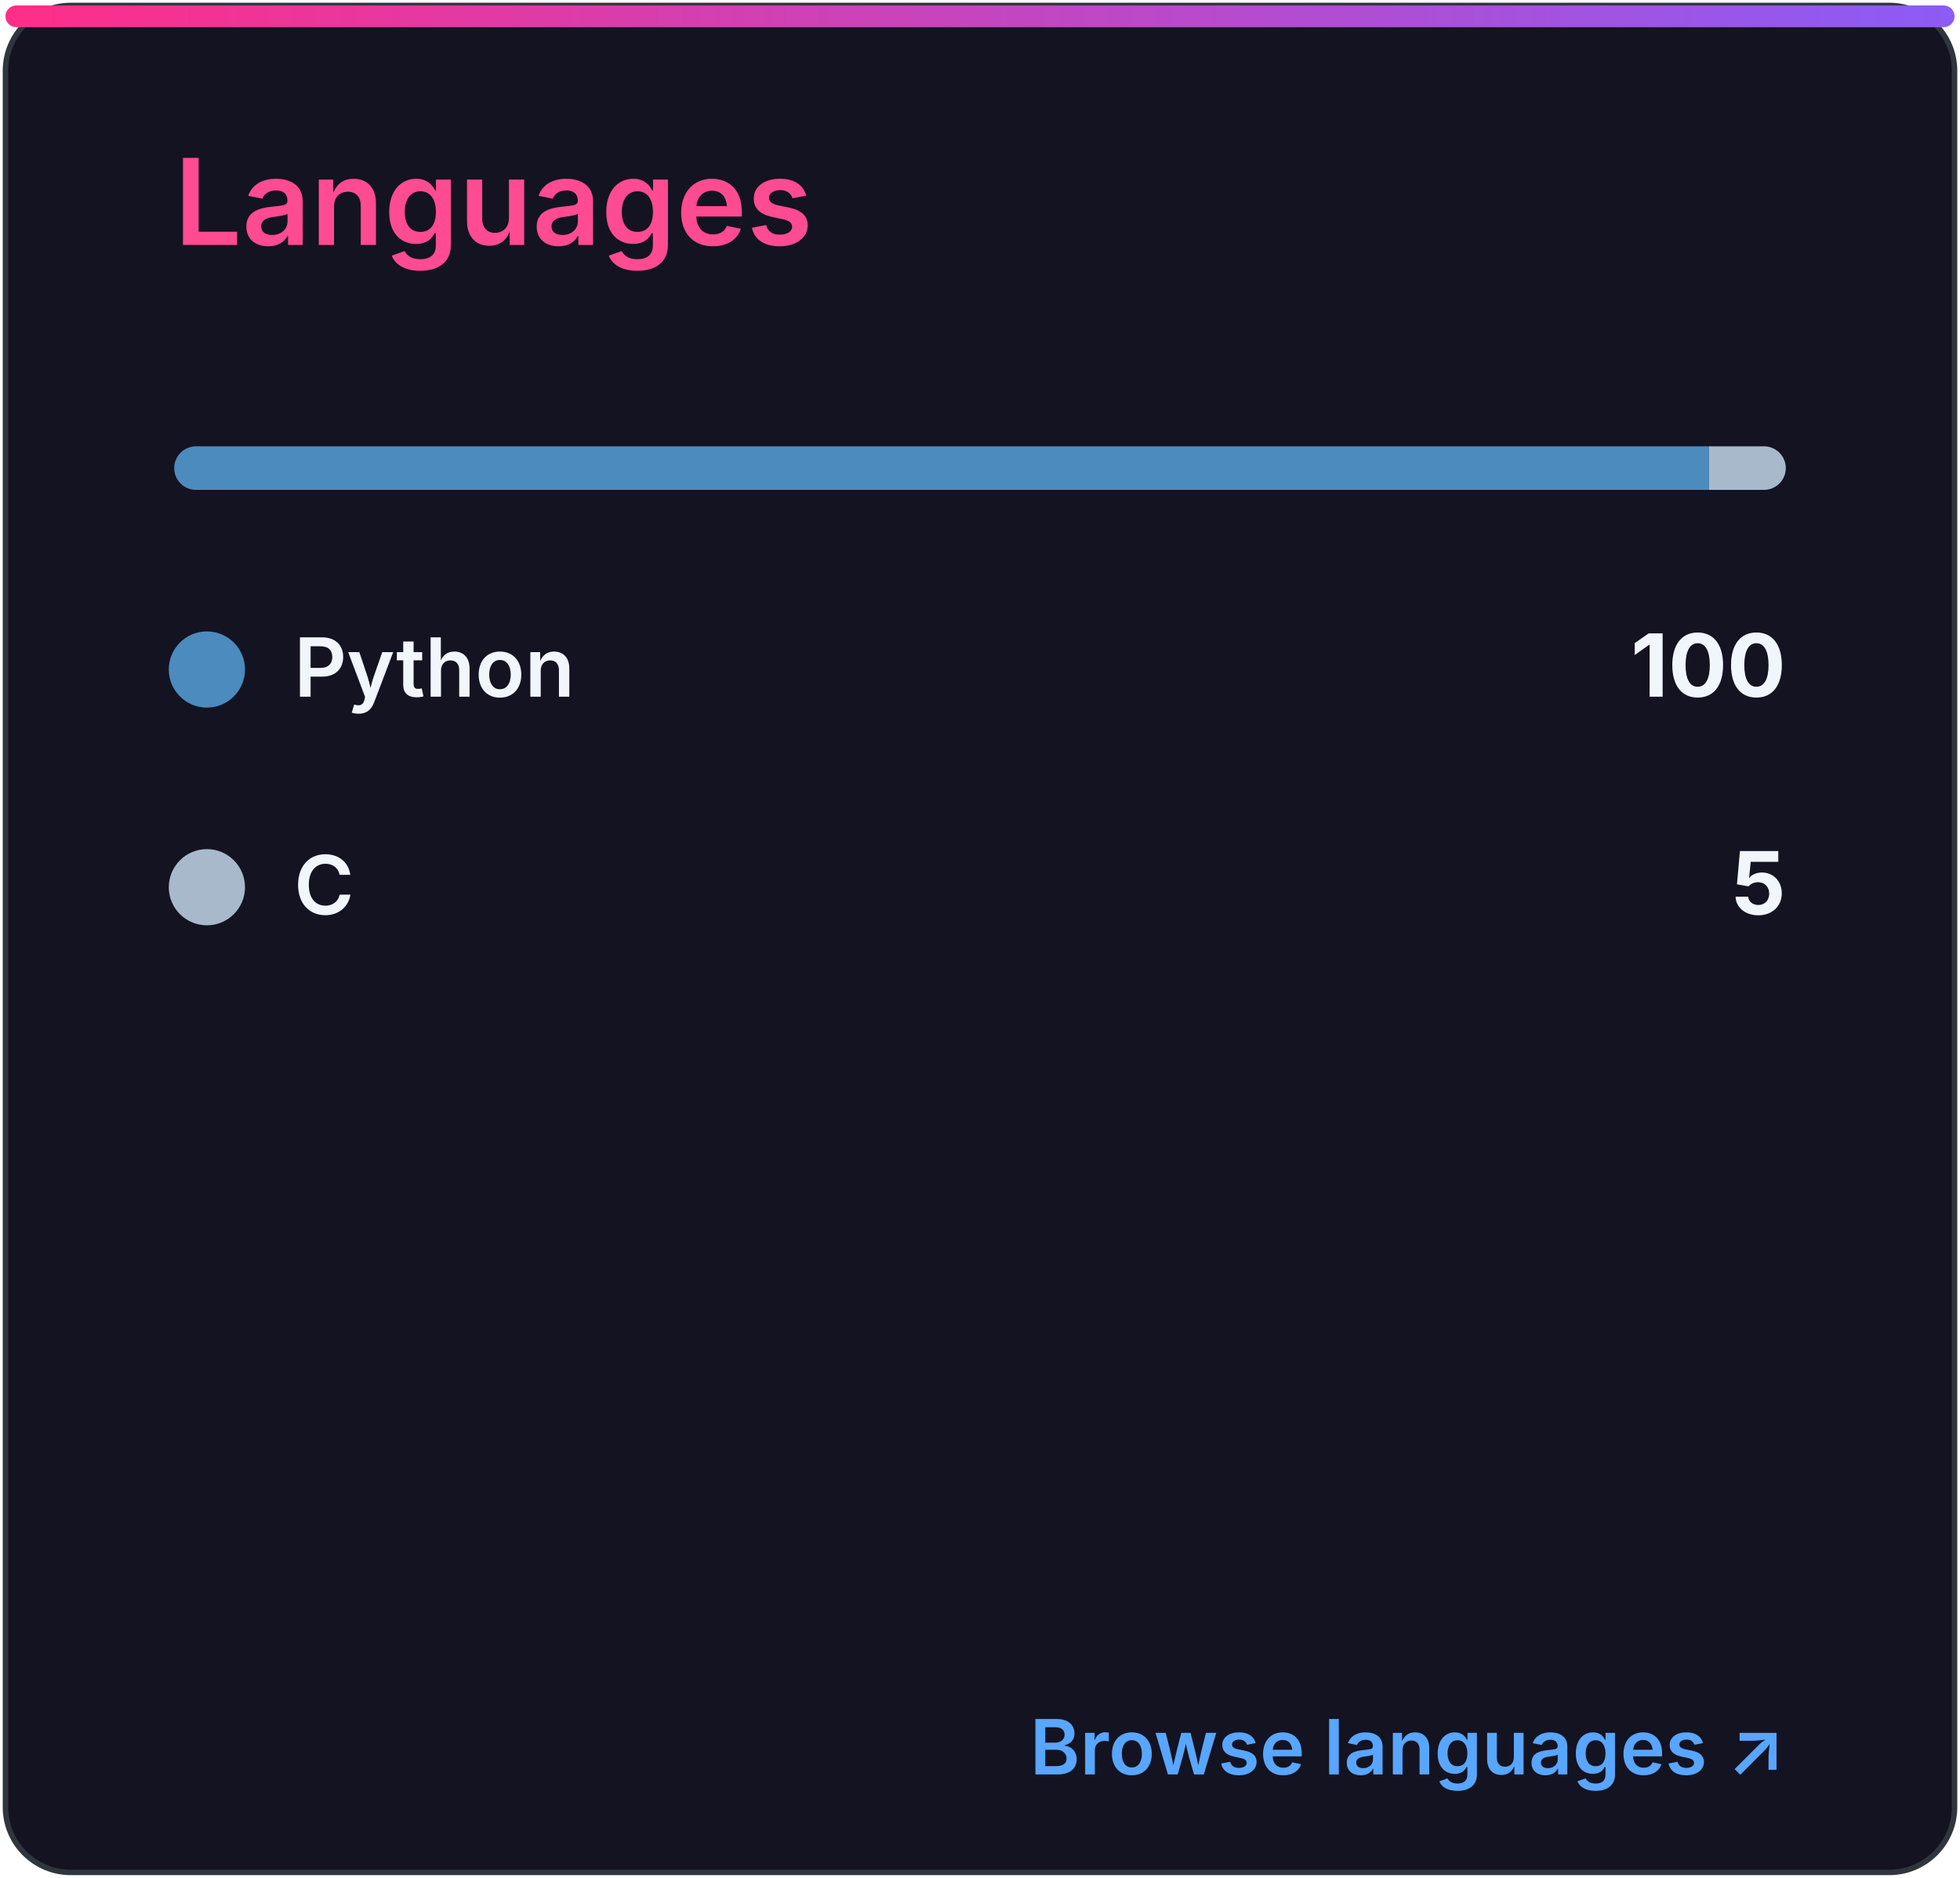
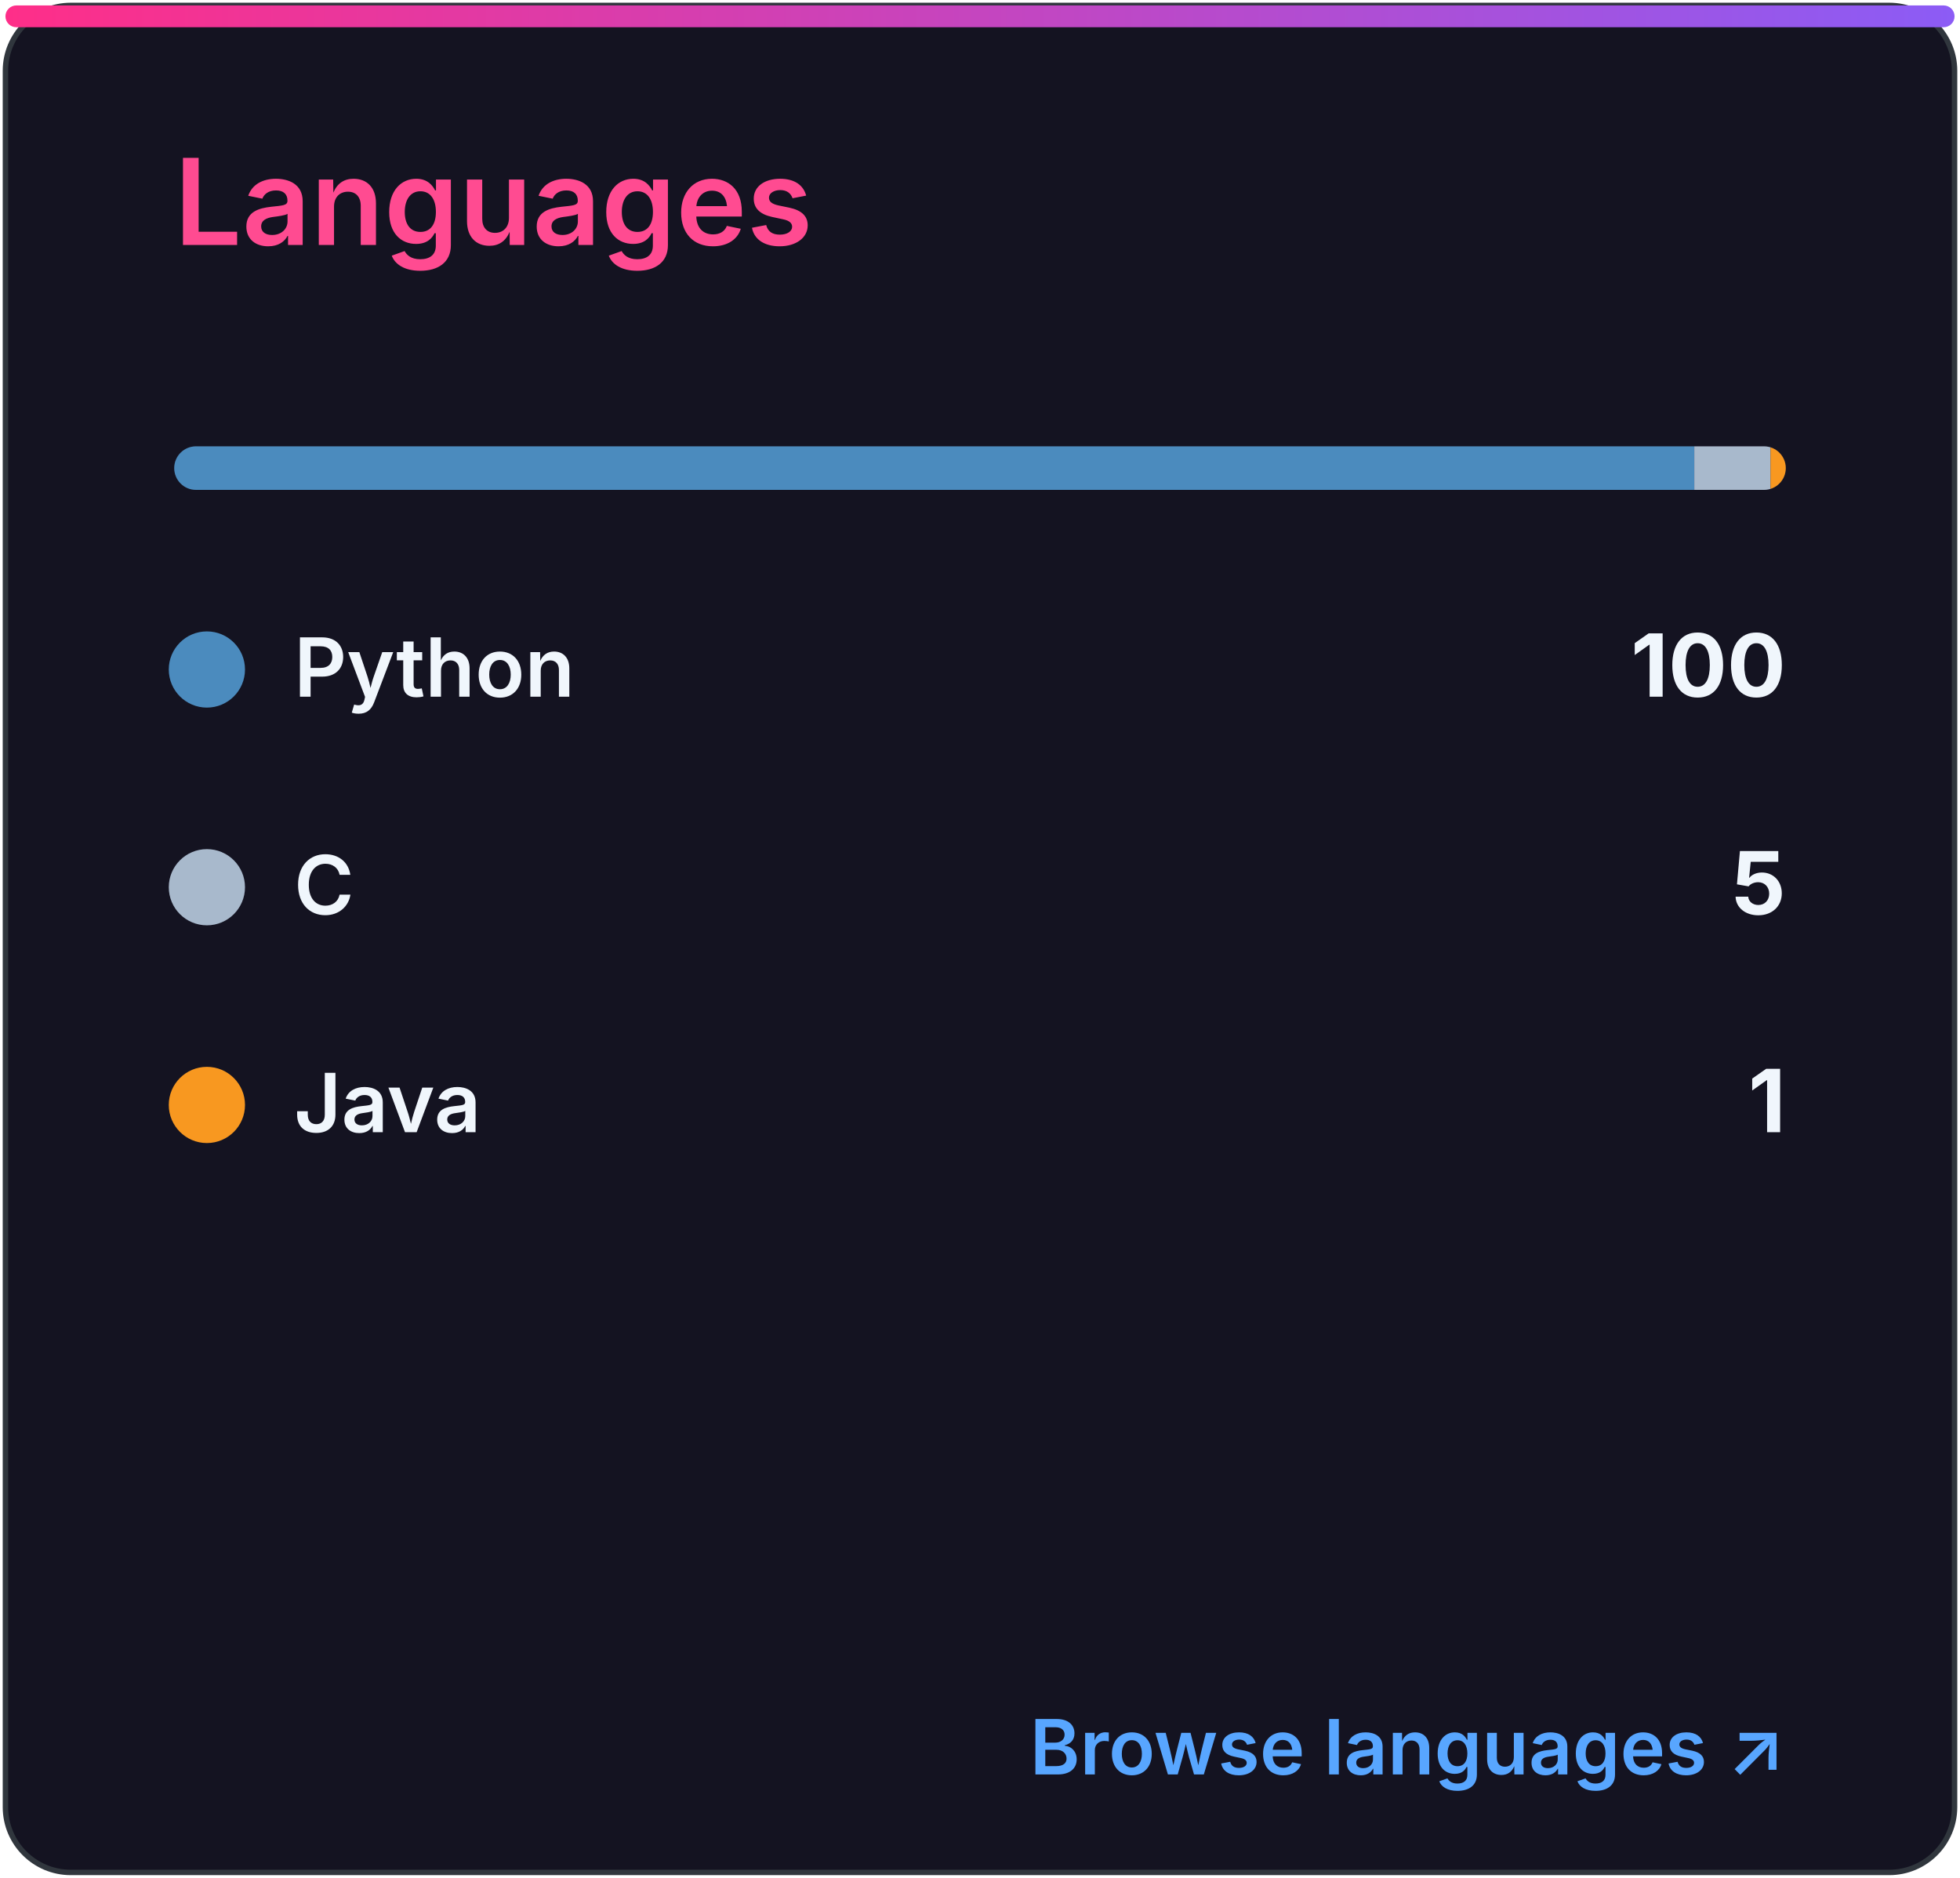
<svg xmlns="http://www.w3.org/2000/svg" width="360" height="345" viewBox="0 0 360 345" role="img" aria-labelledby="title desc">
  <defs>
    <linearGradient id="accent" x1="0" x2="1">
      <stop stop-color="#ff2e88" />
      <stop offset="1" stop-color="#8b5cf6" />
    </linearGradient>
    <clipPath id="bar">
      <rect x="32" y="82" width="296" height="8" rx="4" />
    </clipPath>
    <style>
.heading{font:600 22px -apple-system,BlinkMacSystemFont,'Segoe UI',sans-serif;fill:#ff4b91}
.eyebrow{font:600 10px -apple-system,BlinkMacSystemFont,'Segoe UI',sans-serif;letter-spacing:1.2px;fill:#8b949e}
.total{font:700 52px -apple-system,BlinkMacSystemFont,'Segoe UI',sans-serif;fill:#f0f6fc}
.metric{font:600 15px -apple-system,BlinkMacSystemFont,'Segoe UI',sans-serif;fill:#f0f6fc}
.count{font:700 16px -apple-system,BlinkMacSystemFont,'Segoe UI',sans-serif;fill:#f0f6fc}
.muted{font:500 13px -apple-system,BlinkMacSystemFont,'Segoe UI',sans-serif;fill:#8b949e}
.language{font:700 31px -apple-system,BlinkMacSystemFont,'Segoe UI',sans-serif;fill:#f0f6fc}
.link{font:600 14px -apple-system,BlinkMacSystemFont,'Segoe UI',sans-serif;fill:#58a6ff}
</style>
  </defs>
  <rect x="1" y="1" width="358" height="343" rx="12" fill="#141321" stroke="#30363d" />
  <rect x="1" y="1" width="358" height="4" rx="2" fill="url(#accent)" />
  <text x="32" y="45" class="heading">Languages</text>
  <rect x="32" y="82" width="296" height="8" rx="4" fill="#262438" />
  <g clip-path="url(#bar)">
-     <rect x="32" y="82" width="281.9" height="8" fill="#4b8bbe" />
-     <rect x="313.9" y="82" width="14.1" height="8" fill="#a8b9cc" />
+     <rect x="32" y="82" width="279.2" height="8" fill="#4b8bbe" />
+     <rect x="311.2" y="82" width="14" height="8" fill="#a8b9cc" />
+     <rect x="325.2" y="82" width="2.8" height="8" fill="#f89820" />
  </g>
  <circle cx="38" cy="123" r="7" fill="#4b8bbe" />
  <text x="54" y="128" class="metric">Python</text>
  <text x="328" y="128" class="count" text-anchor="end">100</text>
  <circle cx="38" cy="163" r="7" fill="#a8b9cc" />
  <text x="54" y="168" class="metric">C</text>
  <text x="328" y="168" class="count" text-anchor="end">5</text>
+   <circle cx="38" cy="203" r="7" fill="#f89820" />
+   <text x="54" y="208" class="metric">Java</text>
+   <text x="328" y="208" class="count" text-anchor="end">1</text>
  <text x="328" y="326" class="link" text-anchor="end">Browse languages ↗</text>
</svg>
